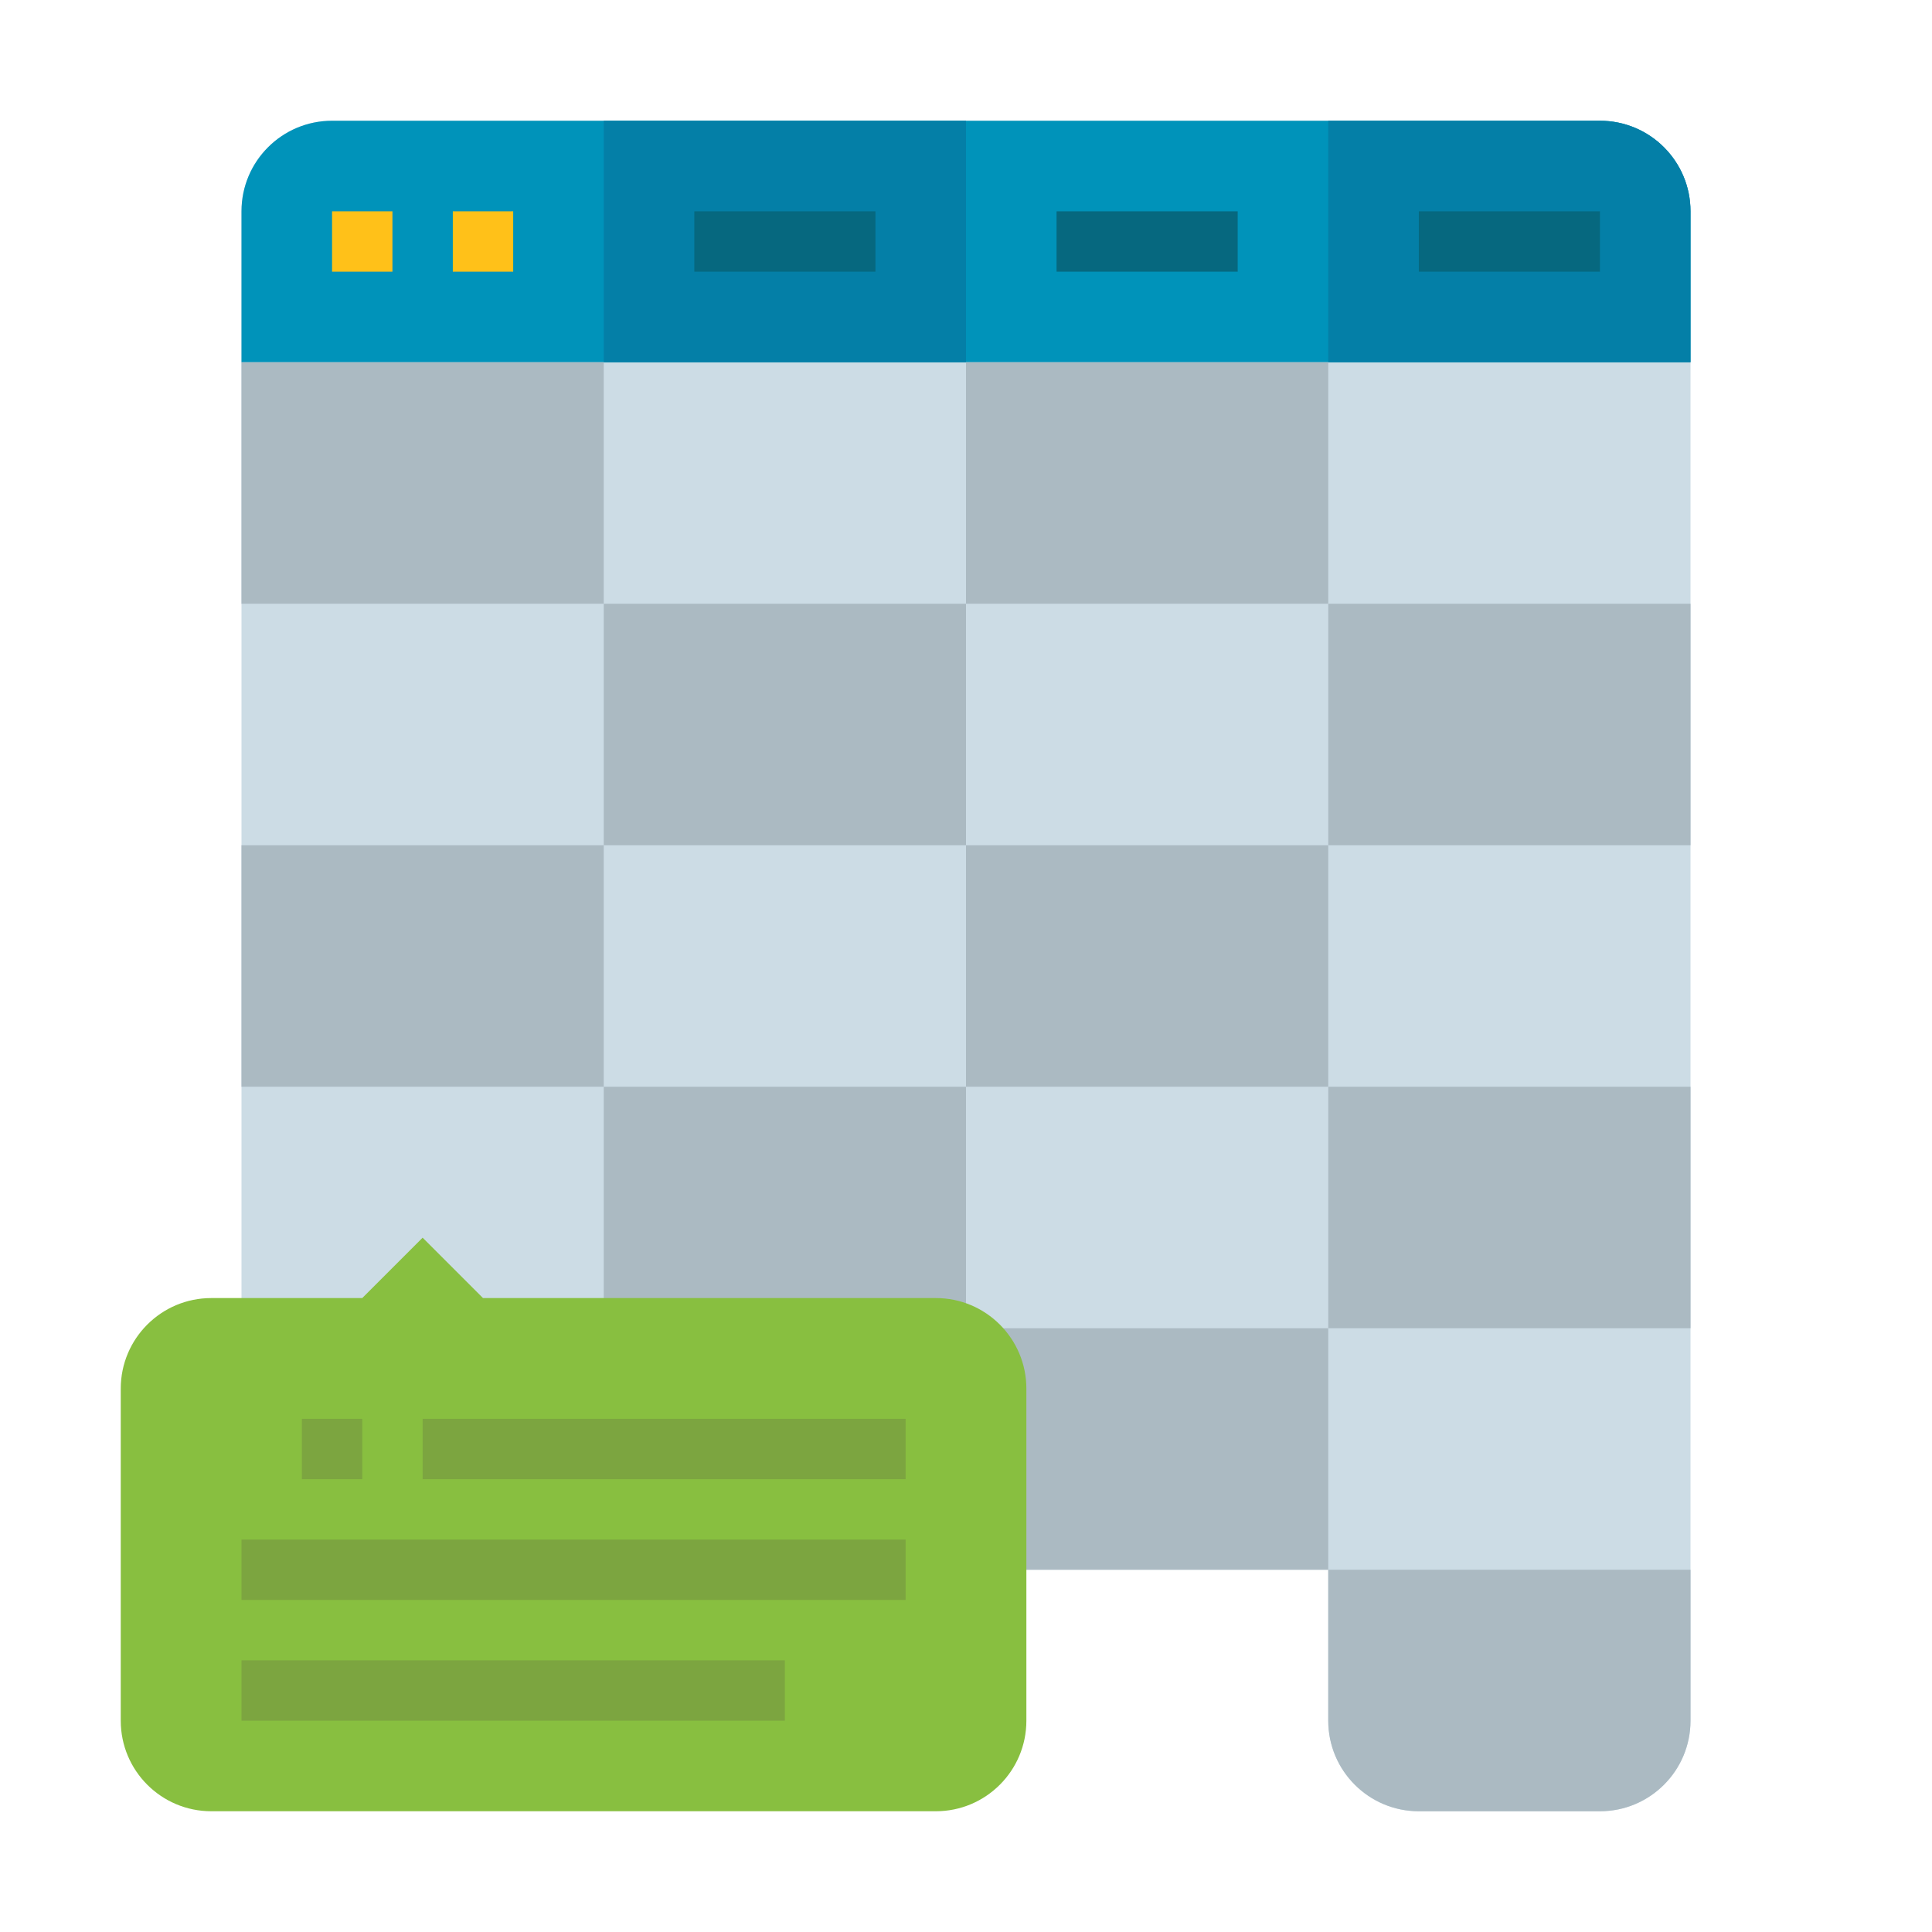
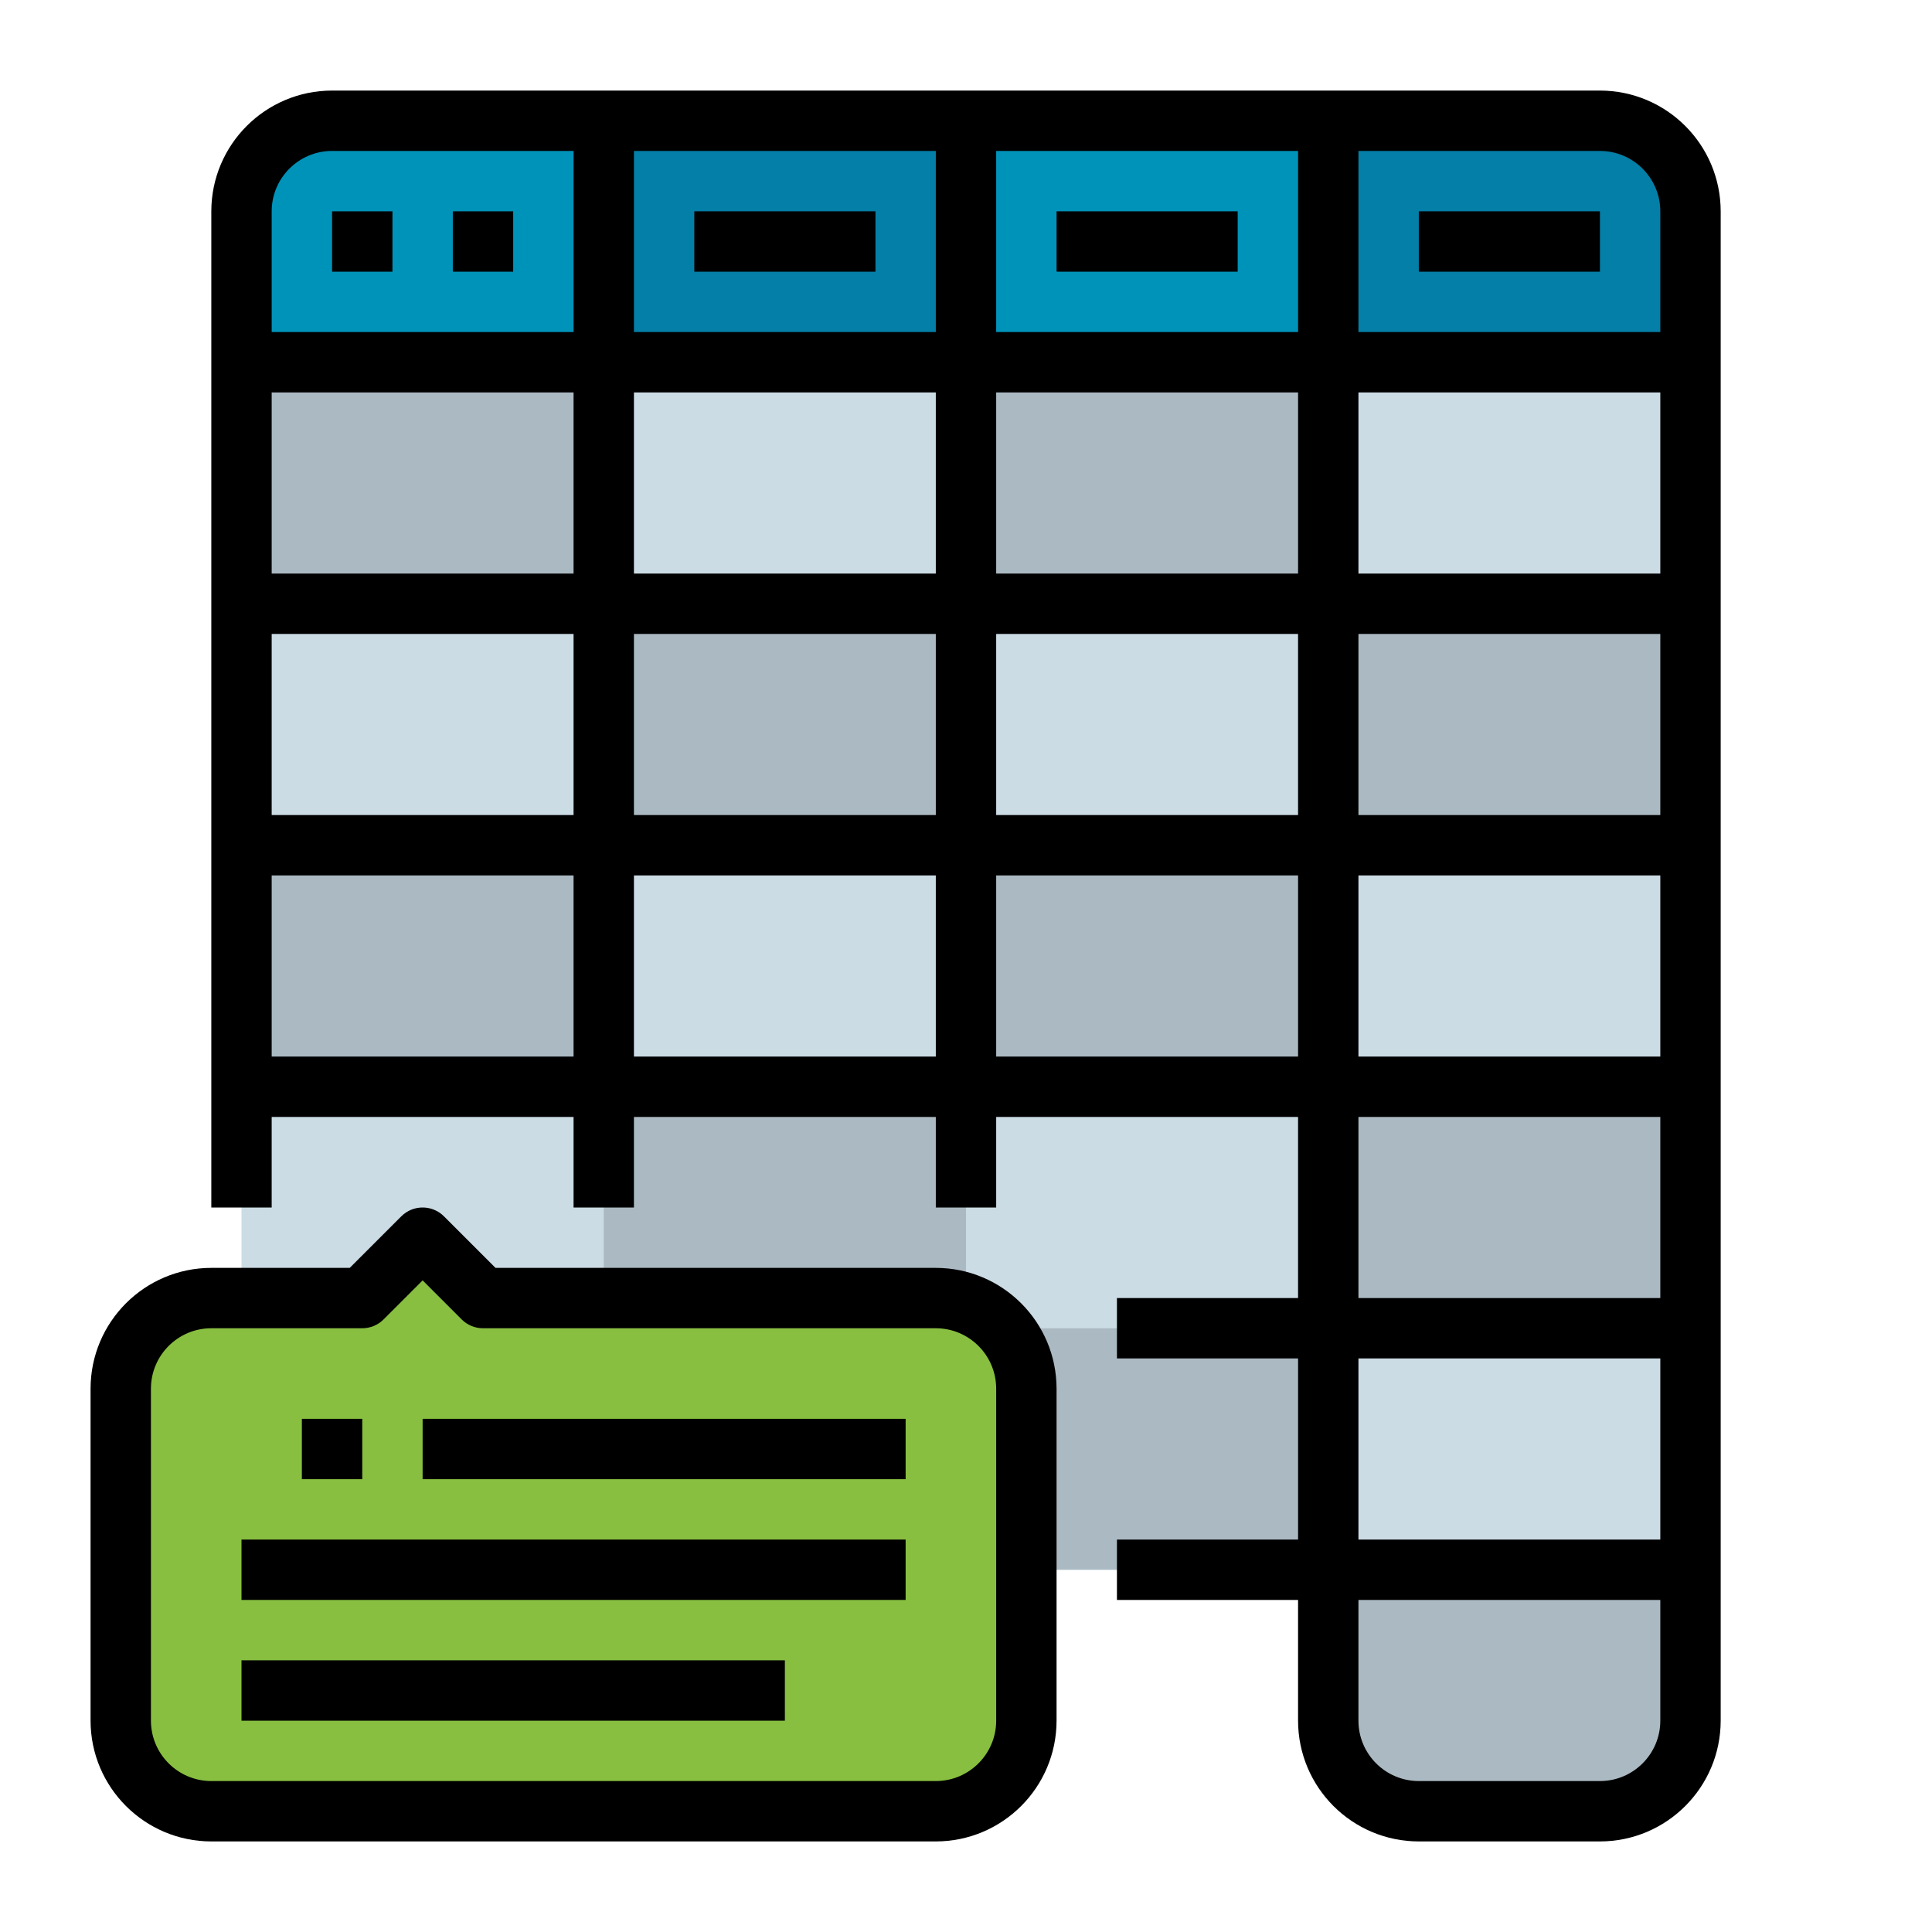
<svg xmlns="http://www.w3.org/2000/svg" height="512" viewBox="0 0 512 512" width="512">
-   <g id="Flat">
+   <g id="FilledOutline">
    <path d="m88 32h336a24 24 0 0 1 24 24v400a24 24 0 0 1 -24 24h-48a24 24 0 0 1 -24-24v-40h-288v-360a24 24 0 0 1 24-24z" fill="#ccdce5" />
    <path d="m88 32h336a24 24 0 0 1 24 24v40a0 0 0 0 1 0 0h-384a0 0 0 0 1 0 0v-40a24 24 0 0 1 24-24z" fill="#0093ba" />
    <path d="m160 32h96v64h-96z" fill="#047fa7" />
    <path d="m352 32h72a24 24 0 0 1 24 24v40a0 0 0 0 1 0 0h-96a0 0 0 0 1 0 0v-64a0 0 0 0 1 0 0z" fill="#047fa7" />
-     <path d="m88 56h16v16h-16z" fill="#ffc119" />
-     <path d="m120 56h16v16h-16z" fill="#ffc119" />
-     <path d="m184 56h48v16h-48z" fill="#06687f" />
-     <path d="m280 56h48v16h-48z" fill="#06687f" />
-     <path d="m376 56h48v16h-48z" fill="#06687f" />
    <g fill="#abbac2">
      <path d="m64 96h96v64h-96z" />
      <path d="m256 96h96v64h-96z" />
      <path d="m352 160h96v64h-96z" />
      <path d="m256 224h96v64h-96z" />
      <path d="m160 160h96v64h-96z" />
      <path d="m64 224h96v64h-96z" />
      <path d="m352 288h96v64h-96z" />
      <path d="m256 352h96v64h-96z" />
      <path d="m352 416h96a0 0 0 0 1 0 0v40a24 24 0 0 1 -24 24h-48a24 24 0 0 1 -24-24v-40a0 0 0 0 1 0 0z" />
      <path d="m160 288h96v64h-96z" />
    </g>
    <path d="m248 480h-192a24 24 0 0 1 -24-24v-88a24 24 0 0 1 24-24h40l16-16 16 16h120a24 24 0 0 1 24 24v88a24 24 0 0 1 -24 24z" fill="#88bf40" />
-     <path d="m80 376h16v16h-16z" fill="#7ca540" />
-     <path d="m112 376h128v16h-128z" fill="#7ca540" />
-     <path d="m64 408h176v16h-176z" fill="#7ca540" />
-     <path d="m64 440h144v16h-144z" fill="#7ca540" />
+     <path d="m456 456v-400a32.036 32.036 0 0 0 -32-32h-336a32.036 32.036 0 0 0 -32 32v264h16v-24h80v24h16v-24h80v24h16v-24h80v48h-48v16h48v48h-48v16h48v32a32.036 32.036 0 0 0 32 32h48a32.036 32.036 0 0 0 32-32zm-112-304h-80v-48h80zm16-48h80v48h-80zm-96-16v-48h80v48zm-16 0h-80v-48h80zm0 16v48h-80v-48zm-96 48h-80v-48h80zm0 16v48h-80v-48zm16 0h80v48h-80zm96 0h80v48h-80zm96 0h80v48h-80zm80 64v48h-80v-48zm0-176v32h-80v-48h64a16.019 16.019 0 0 1 16 16zm-352-16h64v48h-80v-32a16.019 16.019 0 0 1 16-16zm-16 240v-48h80v48zm96 0v-48h80v48zm96 0v-48h80v48zm96 16h80v48h-80zm80 64v48h-80v-48zm-80 96v-32h80v32a16.019 16.019 0 0 1 -16 16h-48a16.019 16.019 0 0 1 -16-16z" />
+     <path d="m88 56h16v16h-16z" />
+     <path d="m120 56h16v16h-16z" />
+     <path d="m184 56h48v16h-48z" />
+     <path d="m280 56h48v16h-48z" />
+     <path d="m376 56h48v16h-48z" />
+     <path d="m280 456v-88a32.036 32.036 0 0 0 -32-32h-116.687l-13.656-13.657a8 8 0 0 0 -11.314 0l-13.656 13.657h-36.687a32.036 32.036 0 0 0 -32 32v88a32.036 32.036 0 0 0 32 32h192a32.036 32.036 0 0 0 32-32zm-240 0v-88a16.019 16.019 0 0 1 16-16h40a8 8 0 0 0 5.657-2.343l10.343-10.344 10.343 10.344a8 8 0 0 0 5.657 2.343h120a16.019 16.019 0 0 1 16 16v88a16.019 16.019 0 0 1 -16 16h-192a16.019 16.019 0 0 1 -16-16z" />
+     <path d="m80 376h16v16h-16z" />
+     <path d="m112 376h128v16h-128z" />
+     <path d="m64 408h176v16h-176z" />
+     <path d="m64 440h144v16h-144z" />
  </g>
</svg>
